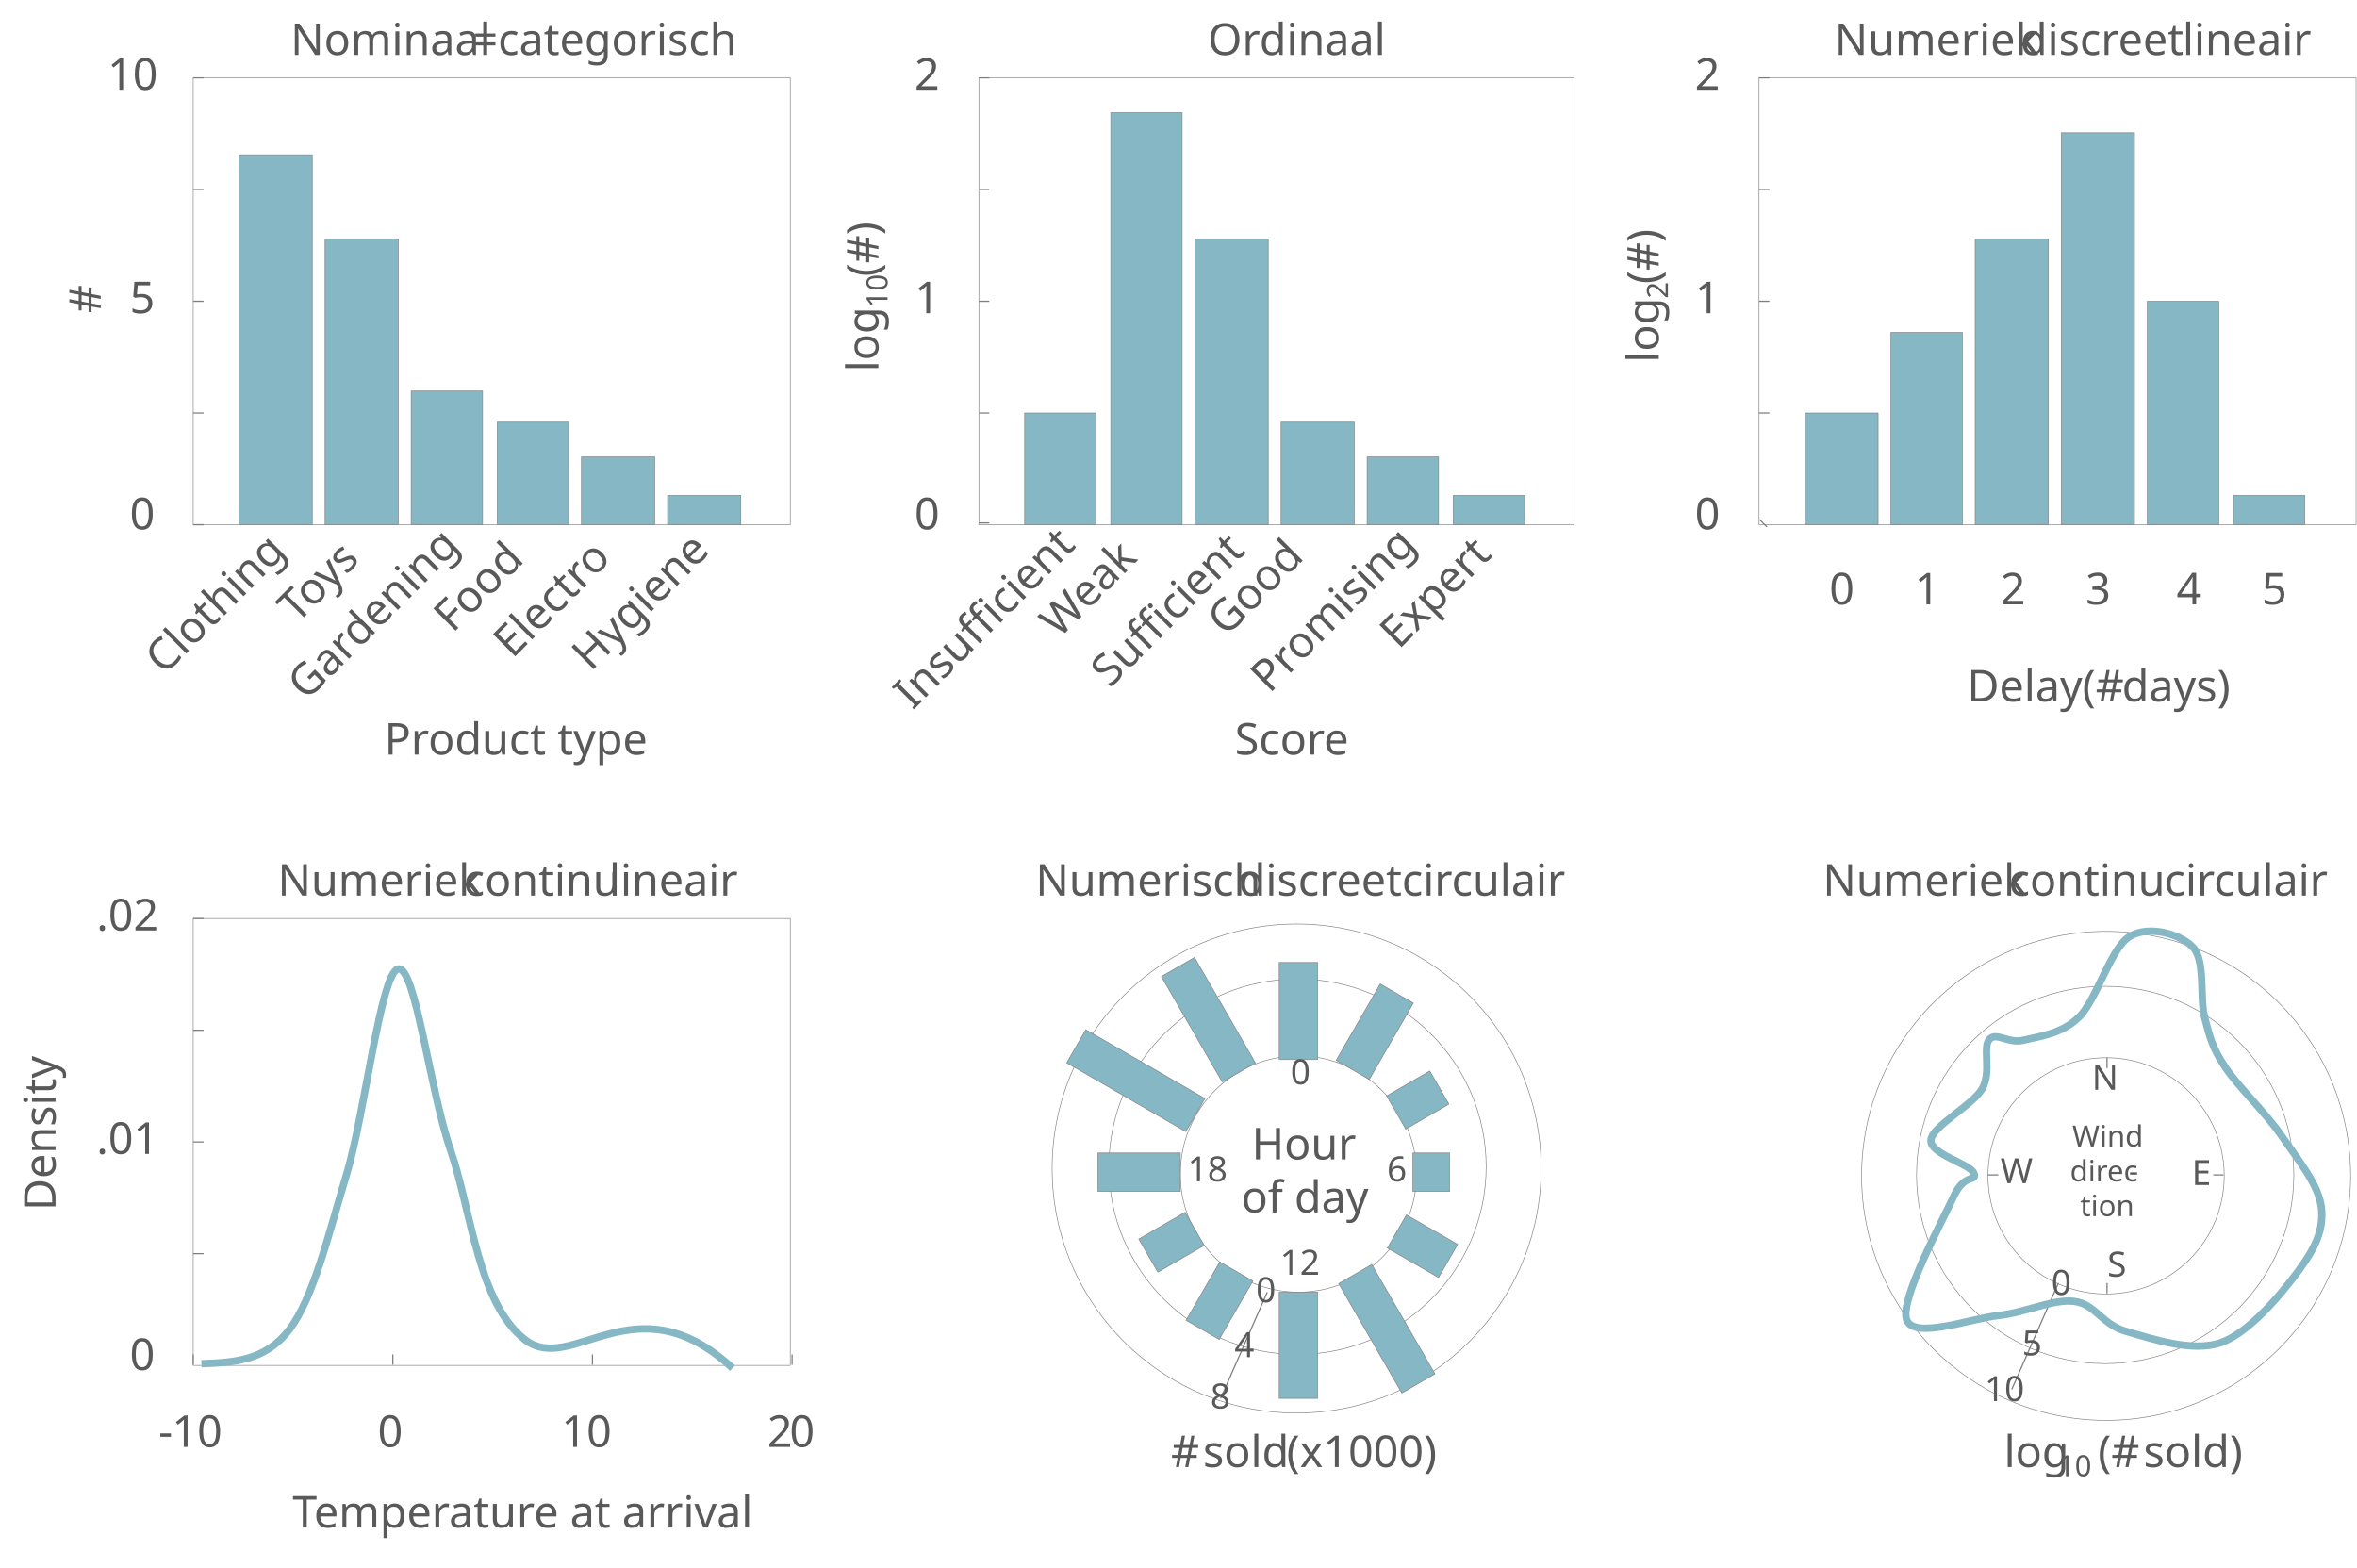
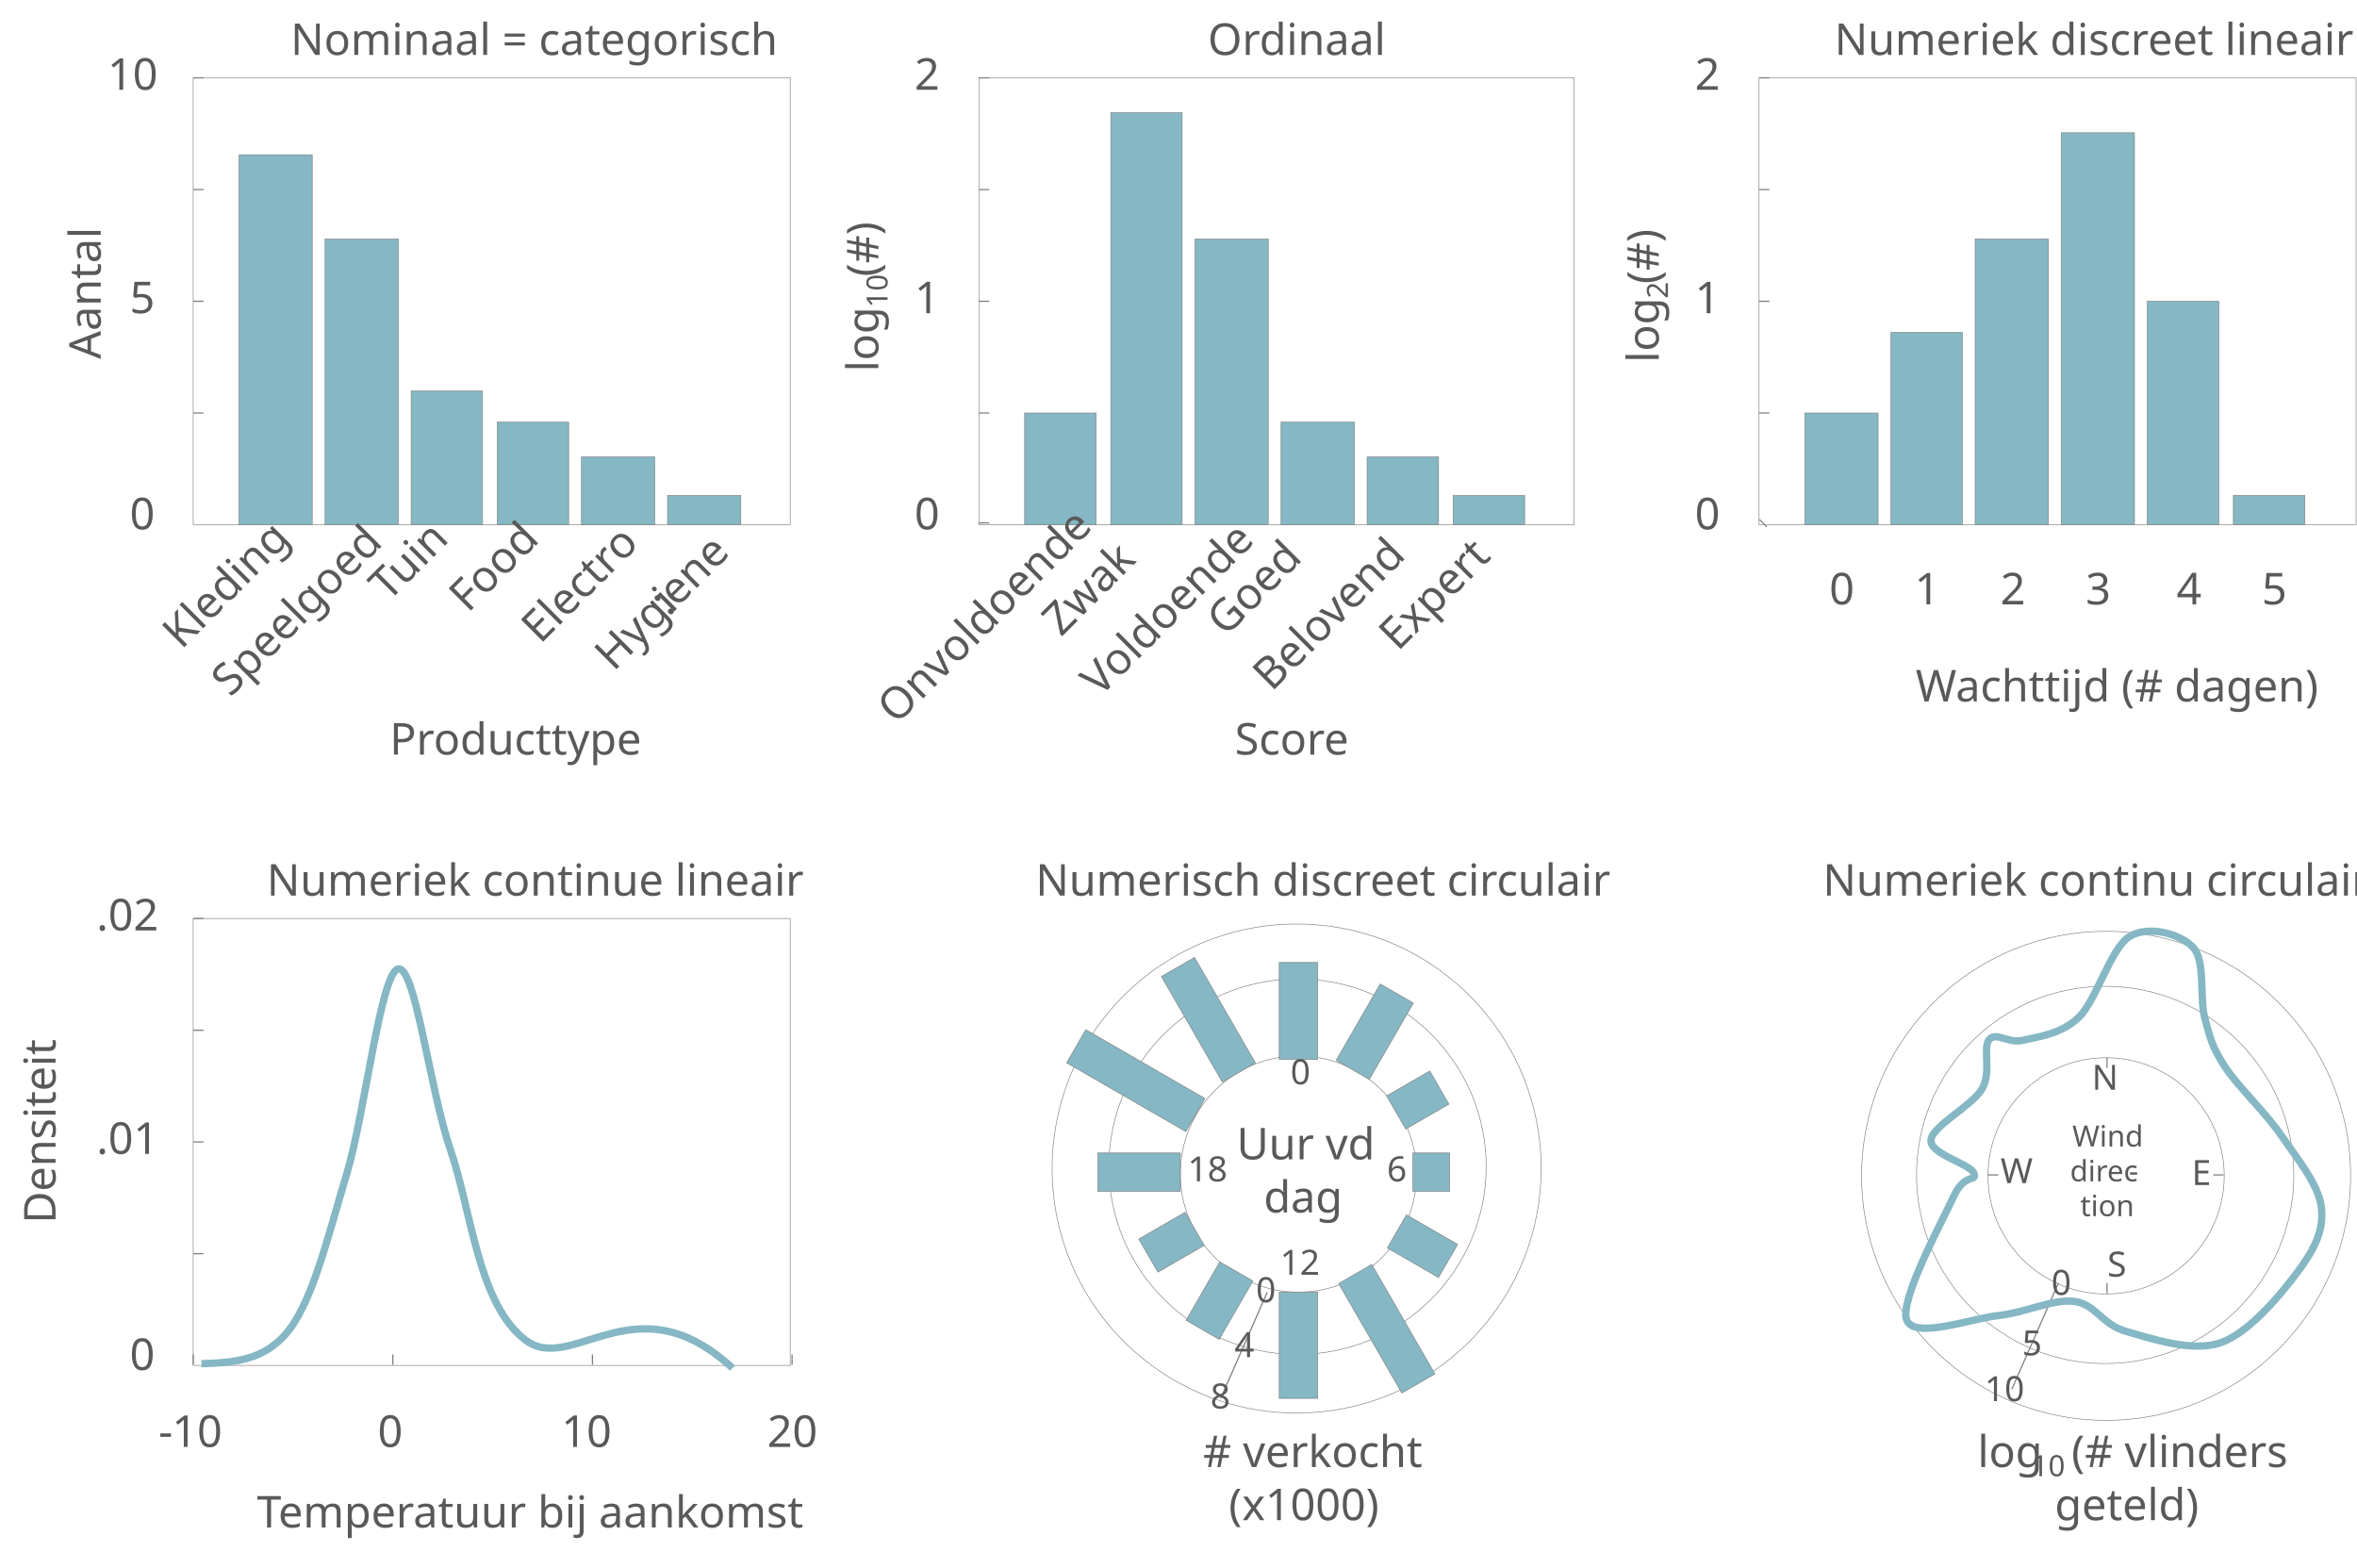
<svg xmlns="http://www.w3.org/2000/svg" width="1287" height="856" overflow="hidden">
  <defs>
    <clipPath id="clip0">
-       <path d="M-22-4 1265-4 1265 852-22 852Z" fill-rule="evenodd" clip-rule="evenodd" />
+       <rect x="-22" y="-4" width="1287" height="856" />
    </clipPath>
  </defs>
  <g clip-path="url(#clip0)" transform="translate(22 4)">
    <rect x="83.5" y="38.5" width="326" height="244" stroke="#7F7F7F" stroke-width="0.333" stroke-miterlimit="8" fill="none" />
    <rect x="108.5" y="80.5" width="40" height="202" stroke="#7F7F7F" stroke-width="0.333" stroke-miterlimit="8" fill="#85B7C4" />
    <rect x="155.5" y="126.5" width="40" height="156" stroke="#7F7F7F" stroke-width="0.333" stroke-miterlimit="8" fill="#85B7C4" />
    <rect x="202.5" y="209.5" width="39" height="73" stroke="#7F7F7F" stroke-width="0.333" stroke-miterlimit="8" fill="#85B7C4" />
    <rect x="249.5" y="226.5" width="39" height="56" stroke="#7F7F7F" stroke-width="0.333" stroke-miterlimit="8" fill="#85B7C4" />
    <rect x="295.5" y="245.5" width="40" height="37" stroke="#7F7F7F" stroke-width="0.333" stroke-miterlimit="8" fill="#85B7C4" />
    <rect x="342.5" y="266.5" width="40" height="16" stroke="#7F7F7F" stroke-width="0.333" stroke-miterlimit="8" fill="#85B7C4" />
-     <text fill="#595959" font-family="Calibri,Calibri_MSFontService,sans-serif" font-weight="400" font-size="24" transform="matrix(-1.83697e-16 -1 1 -1.83697e-16 32.9996 167)">#</text>
-     <text fill="#595959" font-family="Calibri,Calibri_MSFontService,sans-serif" font-weight="400" font-size="24" transform="matrix(0.707107 -0.707107 0.707107 0.707107 67.5735 365)">Clothing<tspan x="71.029" y="31.431">Toys</tspan>
-       <tspan x="45.034" y="64.833">Gardening</tspan>
-       <tspan x="127.667" y="95.14">Food</tspan>
-       <tspan x="166.14" y="163.312">Hygiene</tspan>
+     <text fill="#595959" font-family="Calibri,Calibri_MSFontService,sans-serif" font-weight="400" font-size="24" transform="matrix(-1.83697e-16 -1 1 -1.83697e-16 32.9997 192)">Aantal</text>
+     <text fill="#595959" font-family="Calibri,Calibri_MSFontService,sans-serif" font-weight="400" font-size="24" transform="matrix(0.707107 -0.707107 0.707107 0.707107 76.9882 351)">Kleding<tspan x="0.539" y="37.309">Speelgoed</tspan>
+       <tspan x="98.224" y="61.455">Tuin</tspan>
+       <tspan x="124.807" y="96.522">Food</tspan>
+       <tspan x="158.394" y="175.364">Hygi</tspan>
+       <tspan x="200.787" y="175.331">:</tspan>
+       <tspan x="207.572" y="175.046">ene</tspan>
    </text>
    <text fill="#595959" font-family="Calibri,Calibri_MSFontService,sans-serif" font-weight="400" font-size="24" transform="translate(48.8413 285)">0<tspan x="-12.119" y="-240">10</tspan>
      <tspan x="0" y="-118">5</tspan>
    </text>
    <path d="M0 0 5.662 0" stroke="#7F7F7F" stroke-width="0.667" stroke-miterlimit="8" fill="none" fill-rule="evenodd" transform="matrix(-1 -8.74228e-08 -8.74228e-08 1 89.1625 160.5)" />
    <path d="M0 0 5.662 0" stroke="#7F7F7F" stroke-width="0.667" stroke-miterlimit="8" fill="none" fill-rule="evenodd" transform="matrix(-1 -8.74228e-08 -8.74228e-08 1 89.1625 99.5001)" />
    <path d="M0 0 5.662 0" stroke="#7F7F7F" stroke-width="0.667" stroke-miterlimit="8" fill="none" fill-rule="evenodd" transform="matrix(-1 -8.74228e-08 -8.74228e-08 1 89.1625 38.5001)" />
    <path d="M0 0 5.662 0" stroke="#7F7F7F" stroke-width="0.667" stroke-miterlimit="8" fill="none" fill-rule="evenodd" transform="matrix(-1 -8.74228e-08 -8.74228e-08 1 89.1625 221.5)" />
-     <path d="M0 0 5.662 0" stroke="#7F7F7F" stroke-width="0.667" stroke-miterlimit="8" fill="none" fill-rule="evenodd" transform="matrix(-1 -8.74228e-08 -8.74228e-08 1 89.1625 282.5)" />
-     <text fill="#595959" font-family="Calibri,Calibri_MSFontService,sans-serif" font-weight="400" font-size="24" transform="translate(136.678 26)">Nominaal<tspan x="99.5" y="0">= </tspan>categorisch</text>
+     <text fill="#595959" font-family="Calibri,Calibri_MSFontService,sans-serif" font-weight="400" font-size="24" transform="translate(136.678 26)">Nominaal = categorisch</text>
    <rect x="512.5" y="38.5" width="325" height="244" stroke="#7F7F7F" stroke-width="0.333" stroke-miterlimit="8" fill="none" />
    <rect x="537.5" y="221.5" width="39" height="61" stroke="#7F7F7F" stroke-width="0.333" stroke-miterlimit="8" fill="#85B7C4" />
    <rect x="584.5" y="57.5" width="39" height="225" stroke="#7F7F7F" stroke-width="0.333" stroke-miterlimit="8" fill="#85B7C4" />
    <rect x="630.5" y="126.5" width="40" height="156" stroke="#7F7F7F" stroke-width="0.333" stroke-miterlimit="8" fill="#85B7C4" />
    <rect x="677.5" y="226.5" width="40" height="56" stroke="#7F7F7F" stroke-width="0.333" stroke-miterlimit="8" fill="#85B7C4" />
    <rect x="724.5" y="245.5" width="39" height="37" stroke="#7F7F7F" stroke-width="0.333" stroke-miterlimit="8" fill="#85B7C4" />
    <rect x="771.5" y="266.5" width="39" height="16" stroke="#7F7F7F" stroke-width="0.333" stroke-miterlimit="8" fill="#85B7C4" />
-     <text fill="#595959" font-family="Calibri,Calibri_MSFontService,sans-serif" font-weight="400" font-size="24" transform="matrix(0.707107 -0.707107 0.707107 0.707107 476.34 384)">Insufficient<tspan x="84.023" y="28.868">Weak</tspan>
-       <tspan x="84.623" y="67.652">Sufficient</tspan>
-       <tspan x="149.267" y="92.698">Good</tspan>
-       <tspan x="144.093" y="131.366">Promising</tspan>
-       <tspan x="210.936" y="164.267">Expert</tspan>
+     <text fill="#595959" font-family="Calibri,Calibri_MSFontService,sans-serif" font-weight="400" font-size="24" transform="matrix(0.707107 -0.707107 0.707107 0.707107 467.396 392)">Onvoldoende<tspan x="97.574" y="29.692">Zwak</tspan>
+       <tspan x="89.113" y="67.899">Voldoende</tspan>
+       <tspan x="161.082" y="93.2">Goed</tspan>
+       <tspan x="157.631" y="132.176">Belovend</tspan>
+       <tspan x="221.876" y="165.307">Expert</tspan>
    </text>
    <text fill="#595959" font-family="Calibri,Calibri_MSFontService,sans-serif" font-weight="400" font-size="24" transform="translate(477.335 285)">0<tspan x="0" y="-240">2</tspan>
      <tspan x="0" y="-118">1</tspan>
    </text>
    <path d="M0 0 5.662 0" stroke="#7F7F7F" stroke-width="0.667" stroke-miterlimit="8" fill="none" fill-rule="evenodd" transform="matrix(-1 -8.74228e-08 -8.74228e-08 1 518.163 160.5)" />
    <path d="M0 0 5.662 0" stroke="#7F7F7F" stroke-width="0.667" stroke-miterlimit="8" fill="none" fill-rule="evenodd" transform="matrix(-1 -8.74228e-08 -8.74228e-08 1 518.163 99.5001)" />
    <path d="M0 0 5.662 0" stroke="#7F7F7F" stroke-width="0.667" stroke-miterlimit="8" fill="none" fill-rule="evenodd" transform="matrix(-1 -8.74228e-08 -8.74228e-08 1 518.163 38.5001)" />
    <path d="M0 0 5.662 0" stroke="#7F7F7F" stroke-width="0.667" stroke-miterlimit="8" fill="none" fill-rule="evenodd" transform="matrix(-1 -8.74228e-08 -8.74228e-08 1 518.163 221.5)" />
    <path d="M0 0 5.662 0" stroke="#7F7F7F" stroke-width="0.667" stroke-miterlimit="8" fill="none" fill-rule="evenodd" transform="matrix(-1 -8.74228e-08 -8.74228e-08 1 518.163 281.5)" />
    <text fill="#595959" font-family="Calibri,Calibri_MSFontService,sans-serif" font-weight="400" font-size="24" transform="translate(637.495 26)">Ordinaal</text>
    <text fill="#595959" font-family="Calibri,Calibri_MSFontService,sans-serif" font-weight="400" font-size="24" transform="matrix(-1.83697e-16 -1 1 -1.83697e-16 457.626 199)">log <tspan font-size="16" x="35" y="5">10</tspan>
      <tspan x="52" y="9.55224e-15">(#)</tspan>
    </text>
    <rect x="938.5" y="38.5" width="326" height="244" stroke="#7F7F7F" stroke-width="0.333" stroke-miterlimit="8" fill="none" />
    <rect x="963.5" y="221.5" width="40" height="61" stroke="#7F7F7F" stroke-width="0.333" stroke-miterlimit="8" fill="#85B7C4" />
    <rect x="1010.5" y="177.5" width="39" height="105" stroke="#7F7F7F" stroke-width="0.333" stroke-miterlimit="8" fill="#85B7C4" />
    <rect x="1056.5" y="126.5" width="40" height="156" stroke="#7F7F7F" stroke-width="0.333" stroke-miterlimit="8" fill="#85B7C4" />
    <rect x="1103.5" y="68.5" width="40" height="214" stroke="#7F7F7F" stroke-width="0.333" stroke-miterlimit="8" fill="#85B7C4" />
    <rect x="1150.5" y="160.5" width="39" height="122" stroke="#7F7F7F" stroke-width="0.333" stroke-miterlimit="8" fill="#85B7C4" />
    <rect x="1197.5" y="266.5" width="39" height="16" stroke="#7F7F7F" stroke-width="0.333" stroke-miterlimit="8" fill="#85B7C4" />
    <text fill="#595959" font-family="Calibri,Calibri_MSFontService,sans-serif" font-weight="400" font-size="24" transform="translate(903.453 285)">0<tspan x="0" y="-240">2</tspan>
      <tspan x="0" y="-118">1</tspan>
    </text>
    <path d="M0 0 5.662 0" stroke="#7F7F7F" stroke-width="0.667" stroke-miterlimit="8" fill="none" fill-rule="evenodd" transform="matrix(-1 -8.74228e-08 -8.74228e-08 1 944.163 160.5)" />
    <path d="M0 0 5.662 0" stroke="#7F7F7F" stroke-width="0.667" stroke-miterlimit="8" fill="none" fill-rule="evenodd" transform="matrix(-1 -8.74228e-08 -8.74228e-08 1 944.163 99.5001)" />
    <path d="M0 0 5.662 0" stroke="#7F7F7F" stroke-width="0.667" stroke-miterlimit="8" fill="none" fill-rule="evenodd" transform="matrix(-1 -8.74228e-08 -8.74228e-08 1 944.163 38.5001)" />
    <path d="M0 0 5.662 0" stroke="#7F7F7F" stroke-width="0.667" stroke-miterlimit="8" fill="none" fill-rule="evenodd" transform="matrix(-1 -8.74228e-08 -8.74228e-08 1 944.163 221.5)" />
    <path d="M0 0 5.662 0" stroke="#7F7F7F" stroke-width="0.667" stroke-miterlimit="8" fill="none" fill-rule="evenodd" transform="matrix(-0.707107 -0.707107 -0.707107 0.707107 942.754 283.684)" />
-     <text fill="#595959" font-family="Calibri,Calibri_MSFontService,sans-serif" font-weight="400" font-size="24" transform="translate(979.67 26)">Numeriek<tspan x="101.5" y="0">discreet  </tspan>
-       <tspan x="190.06" y="0">lineair</tspan>
-     </text>
+     <text fill="#595959" font-family="Calibri,Calibri_MSFontService,sans-serif" font-weight="400" font-size="24" transform="translate(979.67 26)">Numeriek discreet  lineair</text>
    <text fill="#595959" font-family="Calibri,Calibri_MSFontService,sans-serif" font-weight="400" font-size="24" transform="matrix(-1.83697e-16 -1 1 -1.83697e-16 883.744 194)">log <tspan font-size="16" x="35" y="5">2</tspan>
      <tspan x="43" y="7.89897e-15">(#)</tspan>
    </text>
-     <text fill="#595959" font-family="Calibri,Calibri_MSFontService,sans-serif" font-weight="400" font-size="24" transform="matrix(0.707107 -0.707107 0.707107 0.707107 257.692 356)">Electro</text>
-     <text fill="#595959" font-family="Calibri,Calibri_MSFontService,sans-serif" font-weight="400" font-size="24" transform="translate(187.864 408)">Product type<tspan x="464.391" y="0">Score</tspan>
-       <tspan x="788.987" y="-82">0</tspan>
-       <tspan x="835.568" y="-82">1</tspan>
-       <tspan x="882.389" y="-82">2</tspan>
-       <tspan x="928.97" y="-82">3</tspan>
-       <tspan x="978.57" y="-82">4</tspan>
-       <tspan x="1025.15" y="-82">5</tspan>
-       <tspan x="864.245" y="-29">Delay </tspan>(# <tspan x="948.798" y="-29">days)</tspan>
+     <text fill="#595959" font-family="Calibri,Calibri_MSFontService,sans-serif" font-weight="400" font-size="24" transform="matrix(0.707107 -0.707107 0.707107 0.707107 272.939 348)">Electro</text>
+     <text fill="#595959" font-family="Calibri,Calibri_MSFontService,sans-serif" font-weight="400" font-size="24" transform="translate(190.784 408)">Producttype<tspan x="461.471" y="0">Score</tspan>
+       <tspan x="786.067" y="-82">0</tspan>
+       <tspan x="832.648" y="-82">1</tspan>
+       <tspan x="879.469" y="-82">2</tspan>
+       <tspan x="926.05" y="-82">3</tspan>
+       <tspan x="975.65" y="-82">4</tspan>
+       <tspan x="1022.23" y="-82">5</tspan>
+       <tspan x="833.232" y="-29">Wachttijd (# dagen)</tspan>
    </text>
    <path d="M789.5 633C789.5 689.609 743.385 735.5 686.5 735.5 629.615 735.5 583.5 689.609 583.5 633 583.5 576.391 629.615 530.5 686.5 530.5 743.385 530.5 789.5 576.391 789.5 633Z" stroke="#7F7F7F" stroke-width="0.333" stroke-miterlimit="8" fill="none" fill-rule="evenodd" />
    <path d="M819.5 634C819.5 707.73 759.73 767.5 686 767.5 612.27 767.5 552.5 707.73 552.5 634 552.5 560.27 612.27 500.5 686 500.5 759.73 500.5 819.5 560.27 819.5 634Z" stroke="#7F7F7F" stroke-width="0.333" stroke-miterlimit="8" fill="none" fill-rule="evenodd" />
    <rect x="83.5" y="497.5" width="326" height="244" stroke="#7F7F7F" stroke-width="0.333" stroke-miterlimit="8" fill="none" />
-     <text fill="#595959" font-family="Calibri,Calibri_MSFontService,sans-serif" font-weight="400" font-size="24" transform="matrix(-1.83697e-16 -1 1 -1.83697e-16 8.33286 657)">Density</text>
+     <text fill="#595959" font-family="Calibri,Calibri_MSFontService,sans-serif" font-weight="400" font-size="24" transform="matrix(-1.83697e-16 -1 1 -1.83697e-16 8.33297 664)">Densiteit</text>
    <text fill="#595959" font-family="Calibri,Calibri_MSFontService,sans-serif" font-weight="400" font-size="24" transform="translate(48.8413 744)">0<tspan x="-18.177" y="-240">.02</tspan>
      <tspan x="-18.177" y="-118">.01</tspan>
    </text>
    <path d="M0 0 5.662 0" stroke="#7F7F7F" stroke-width="0.667" stroke-miterlimit="8" fill="none" fill-rule="evenodd" transform="matrix(-1 -8.74228e-08 -8.74228e-08 1 89.1625 619.5)" />
    <path d="M0 0 5.662 0" stroke="#7F7F7F" stroke-width="0.667" stroke-miterlimit="8" fill="none" fill-rule="evenodd" transform="matrix(-1 -8.74228e-08 -8.74228e-08 1 89.1625 558.5)" />
    <path d="M0 0 5.662 0" stroke="#7F7F7F" stroke-width="0.667" stroke-miterlimit="8" fill="none" fill-rule="evenodd" transform="matrix(-1 -8.74228e-08 -8.74228e-08 1 89.1625 497.5)" />
    <path d="M0 0 5.662 0" stroke="#7F7F7F" stroke-width="0.667" stroke-miterlimit="8" fill="none" fill-rule="evenodd" transform="matrix(-1 -8.74228e-08 -8.74228e-08 1 89.1625 680.5)" />
-     <text fill="#595959" font-family="Calibri,Calibri_MSFontService,sans-serif" font-weight="400" font-size="24" transform="translate(129.631 485)">Numeriek<tspan x="101.5" y="0">continu</tspan>
-       <tspan x="180.913" y="0">lineair</tspan>
-       <tspan x="413.848" y="0">Numerisch</tspan>
-       <tspan x="524.682" y="0">discreet </tspan>circulair<tspan x="843.706" y="0">Numeriek</tspan>
-       <tspan x="945.206" y="0">continu</tspan>
-       <tspan x="1030.12" y="0">circulair</tspan>
-       <tspan x="8.114" y="345">Temperature at arrival</tspan>
-       <tspan x="-65.054" y="301">-</tspan>
-       <tspan x="-57.721" y="301">10</tspan>
-       <tspan x="154.898" y="301">10</tspan>
-       <tspan x="54.6" y="301">0</tspan>
+     <text fill="#595959" font-family="Calibri,Calibri_MSFontService,sans-serif" font-weight="400" font-size="24" transform="translate(123.631 485)">Numeriek continue lineair<tspan x="419.848" y="0">Numerisch discreet circulair</tspan>
+       <tspan x="849.706" y="0">Numeriek continu  circulair</tspan>
+       <tspan x="-5.375" y="345">Temperatuur bij aankomst</tspan>
+       <tspan x="-59.054" y="301">-</tspan>
+       <tspan x="-51.721" y="301">10</tspan>
+       <tspan x="160.898" y="301">10</tspan>
+       <tspan x="60.6" y="301">0</tspan>
    </text>
    <path d="M88 740.569C105.389 739.894 122.778 739.219 136 721.934 149.222 704.65 157.444 669.675 167.333 636.861 177.222 604.047 185.889 527.211 195.333 525.051 204.778 522.89 212.444 590.162 224 623.898 235.556 657.633 239 707.613 264.667 727.463 290.333 747.314 324.833 693.825 378 743" stroke="#85B7C4" stroke-width="4" stroke-miterlimit="8" fill="none" fill-rule="evenodd" />
    <path d="M622.5 637C622.5 601.378 651.378 572.5 687 572.5 722.622 572.5 751.5 601.378 751.5 637 751.5 672.622 722.622 701.5 687 701.5 651.378 701.5 622.5 672.622 622.5 637Z" stroke="#7F7F7F" stroke-width="0.333" stroke-miterlimit="8" fill="none" fill-rule="evenodd" />
-     <text fill="#595959" font-family="Calibri,Calibri_MSFontService,sans-serif" font-weight="400" font-size="24" transform="translate(661.467 629)">Hour <tspan x="-5.693" y="29">of day</tspan>
+     <text fill="#595959" font-family="Calibri,Calibri_MSFontService,sans-serif" font-weight="400" font-size="24" transform="translate(653.25 629)">Uur vd <tspan x="14.8" y="29">dag</tspan>
    </text>
    <path d="M0 0 5.662 0" stroke="#7F7F7F" stroke-width="0.667" stroke-miterlimit="8" fill="none" fill-rule="evenodd" transform="matrix(-4.37114e-08 -1 -1 4.37114e-08 83.5001 741.162)" />
    <path d="M0 0 5.662 0" stroke="#7F7F7F" stroke-width="0.667" stroke-miterlimit="8" fill="none" fill-rule="evenodd" transform="matrix(-4.37114e-08 -1 -1 4.37114e-08 192.5 741.162)" />
    <path d="M0 0 5.662 0" stroke="#7F7F7F" stroke-width="0.667" stroke-miterlimit="8" fill="none" fill-rule="evenodd" transform="matrix(-4.37114e-08 -1 -1 4.37114e-08 301.5 741.162)" />
    <path d="M0 0 5.662 0" stroke="#7F7F7F" stroke-width="0.667" stroke-miterlimit="8" fill="none" fill-rule="evenodd" transform="matrix(-4.37114e-08 -1 -1 4.37114e-08 410.5 741.162)" />
-     <text fill="#595959" font-family="Calibri,Calibri_MSFontService,sans-serif" font-weight="400" font-size="24" transform="translate(396.945 786)">2<tspan x="12.167" y="0">0</tspan>
-     </text>
+     <text fill="#595959" font-family="Calibri,Calibri_MSFontService,sans-serif" font-weight="400" font-size="24" transform="translate(396.945 786)">20</text>
    <rect x="676.5" y="701.5" width="21" height="58" stroke="#7F7F7F" stroke-width="0.333" stroke-miterlimit="8" fill="#85B7C4" />
    <rect x="676.5" y="521.5" width="21" height="53" stroke="#7F7F7F" stroke-width="0.333" stroke-miterlimit="8" fill="#85B7C4" />
    <rect x="749.5" y="625.5" width="20" height="21" stroke="#7F7F7F" stroke-width="0.333" stroke-miterlimit="8" fill="#85B7C4" />
    <rect x="577.5" y="625.5" width="45" height="21" stroke="#7F7F7F" stroke-width="0.333" stroke-miterlimit="8" fill="#85B7C4" />
    <path d="M708.95 696.816 727.027 686.379 761.53 746.14 743.453 756.577Z" stroke="#7F7F7F" stroke-width="0.333" stroke-miterlimit="8" fill="#85B7C4" fill-rule="evenodd" />
    <path d="M612.163 529.175 630.24 518.739 663.493 576.336 645.417 586.772Z" stroke="#7F7F7F" stroke-width="0.333" stroke-miterlimit="8" fill="#85B7C4" fill-rule="evenodd" />
    <path d="M745.582 612.441 735.146 594.364 758.71 580.759 769.146 598.836Z" stroke="#7F7F7F" stroke-width="0.333" stroke-miterlimit="8" fill="#85B7C4" fill-rule="evenodd" />
    <path d="M610.248 690.576 599.812 672.499 625.102 657.898 635.539 675.975Z" stroke="#7F7F7F" stroke-width="0.333" stroke-miterlimit="8" fill="#85B7C4" fill-rule="evenodd" />
    <path d="M735.538 677.381 745.974 659.304 773.914 675.435 763.477 693.512Z" stroke="#7F7F7F" stroke-width="0.333" stroke-miterlimit="8" fill="#85B7C4" fill-rule="evenodd" />
    <path d="M560.436 576.286 570.873 558.209 635.931 595.771 625.494 613.847Z" stroke="#7F7F7F" stroke-width="0.333" stroke-miterlimit="8" fill="#85B7C4" fill-rule="evenodd" />
    <path d="M725.66 585.366 707.583 574.929 731.658 533.231 749.735 543.667Z" stroke="#7F7F7F" stroke-width="0.333" stroke-miterlimit="8" fill="#85B7C4" fill-rule="evenodd" />
    <path d="M643.717 727.296 625.64 716.859 644.05 684.973 662.126 695.409Z" stroke="#7F7F7F" stroke-width="0.333" stroke-miterlimit="8" fill="#85B7C4" fill-rule="evenodd" />
    <text fill="#595959" font-family="Calibri,Calibri_MSFontService,sans-serif" font-weight="400" font-size="19" transform="translate(682.658 588)">0<tspan x="-5.734" y="104">12</tspan>
      <tspan x="52.636" y="53">6</tspan>
      <tspan x="-56.189" y="53">18</tspan>
    </text>
    <path d="M1063.5 638C1063.5 602.378 1092.38 573.5 1128 573.5 1163.62 573.5 1192.5 602.378 1192.5 638 1192.5 673.622 1163.62 702.5 1128 702.5 1092.38 702.5 1063.5 673.622 1063.5 638Z" stroke="#7F7F7F" stroke-width="0.333" stroke-miterlimit="8" fill="none" fill-rule="evenodd" />
    <text fill="#595959" font-family="Calibri,Calibri_MSFontService,sans-serif" font-weight="400" font-size="16" transform="translate(1109.54 622)">Wind <tspan x="-1.227" y="19">direc</tspan>
      <tspan x="30.893" y="19">-</tspan>
      <tspan x="4.333" y="38">tion</tspan>
    </text>
    <path d="M0 0 5.662 0" stroke="#7F7F7F" stroke-width="0.667" stroke-miterlimit="8" fill="none" fill-rule="evenodd" transform="matrix(-1 -8.74228e-08 -8.74228e-08 1 1069.16 637.5)" />
    <path d="M0 0 5.662 0" stroke="#7F7F7F" stroke-width="0.667" stroke-miterlimit="8" fill="none" fill-rule="evenodd" transform="matrix(-1 -8.74228e-08 -8.74228e-08 1 1192.16 637.5)" />
    <text fill="#595959" font-family="Calibri,Calibri_MSFontService,sans-serif" font-weight="400" font-size="19" transform="translate(1120.23 591)">N<tspan x="8.449" y="102">S</tspan>
      <tspan x="54.53" y="52">E</tspan>
      <tspan x="-49.918" y="51">W</tspan>
-       <tspan font-size="24" x="-502.846" y="206"># </tspan>
-       <tspan font-size="24" x="-485.346" y="206">sold </tspan>
-       <tspan font-size="24" x="-439.679" y="206">(x1000)</tspan>
+       <tspan font-size="24" x="-485.299" y="206"># verkocht </tspan>
+       <tspan font-size="24" x="-471.266" y="235">(x1000)</tspan>
    </text>
    <path d="M0 0 25.475 58.069" stroke="#7F7F7F" stroke-width="0.667" stroke-miterlimit="8" fill="none" fill-rule="evenodd" transform="matrix(-1 -8.74228e-08 -8.74228e-08 1 669.975 701.5)" />
    <text fill="#595959" font-family="Calibri,Calibri_MSFontService,sans-serif" font-weight="400" font-size="19" transform="translate(663.805 707)">0<tspan x="-24.894" y="58">8</tspan>
      <tspan x="-11.758" y="30">4</tspan>
    </text>
    <path d="M0 0 5.662 0" stroke="#7F7F7F" stroke-width="0.667" stroke-miterlimit="8" fill="none" fill-rule="evenodd" transform="matrix(-4.37114e-08 -1 -1 4.37114e-08 1128.5 579.162)" />
    <path d="M0 0 5.662 0" stroke="#7F7F7F" stroke-width="0.667" stroke-miterlimit="8" fill="none" fill-rule="evenodd" transform="matrix(-4.37114e-08 -1 -1 4.37114e-08 1128.5 702.162)" />
    <path d="M1230.5 637.5C1230.5 694.385 1184.39 740.5 1127.5 740.5 1070.61 740.5 1024.5 694.385 1024.5 637.5 1024.5 580.615 1070.61 534.5 1127.5 534.5 1184.39 534.5 1230.5 580.615 1230.5 637.5Z" stroke="#7F7F7F" stroke-width="0.333" stroke-miterlimit="8" fill="none" fill-rule="evenodd" />
    <path d="M1261.5 638C1261.5 711.73 1201.73 771.5 1128 771.5 1054.27 771.5 994.5 711.73 994.5 638 994.5 564.27 1054.27 504.5 1128 504.5 1201.73 504.5 1261.5 564.27 1261.5 638Z" stroke="#7F7F7F" stroke-width="0.333" stroke-miterlimit="8" fill="none" fill-rule="evenodd" />
    <path d="M0 0 25.475 58.069" stroke="#7F7F7F" stroke-width="0.667" stroke-miterlimit="8" fill="none" fill-rule="evenodd" transform="matrix(-1 -8.74228e-08 -8.74228e-08 1 1101.97 696.5)" />
    <text fill="#595959" font-family="Calibri,Calibri_MSFontService,sans-serif" font-weight="400" font-size="19" transform="translate(1061.66 761)">10<tspan x="20.451" y="-25">5</tspan>
      <tspan x="36.429" y="-58">0</tspan>
-       <tspan font-size="24" x="10.593" y="36">log</tspan>
-       <tspan font-size="16" x="40.093" y="41">10</tspan>
-       <tspan font-size="24" x="61.926" y="36">(# </tspan>
-       <tspan font-size="24" x="86.76" y="36">sold)</tspan>
+       <tspan font-size="24" x="-3.867" y="36">log</tspan>
+       <tspan font-size="16" x="25.633" y="41">10</tspan>
+       <tspan font-size="24" x="47.467" y="36">(# vlinders </tspan>
+       <tspan font-size="24" x="38.306" y="65">geteld)</tspan>
    </text>
    <path d="M1175.54 513.3C1182.38 520.701 1178.97 540.885 1181.85 551.723 1184.73 562.562 1185.85 567.628 1192.82 578.331 1199.78 589.033 1214.86 603.16 1223.65 615.938 1232.43 628.716 1243.98 642.661 1245.52 655 1247.07 667.338 1242.09 677.621 1232.94 689.968 1223.8 702.314 1206.32 723.583 1190.65 729.077 1174.99 734.572 1152.31 726.692 1138.96 722.937 1125.62 719.182 1122.23 707.992 1110.58 706.55 1098.94 705.107 1084.35 712.602 1069.1 714.282 1053.85 715.961 1023.16 727.459 1019.1 716.626 1015.04 705.793 1038.64 662.637 1044.75 649.282 1050.87 635.927 1057.85 641.636 1055.78 636.495 1053.72 631.354 1031.6 626.105 1032.35 618.435 1033.1 610.765 1054.99 599.621 1060.3 590.476 1065.6 581.331 1060.43 567.986 1064.19 563.567 1067.94 559.147 1074.66 565.997 1082.83 563.956 1090.99 561.915 1103.53 560.758 1113.2 551.319 1122.87 541.88 1130.45 513.657 1140.84 507.32 1151.23 500.984 1168.71 505.9 1175.54 513.3Z" stroke="#85B7C4" stroke-width="4" stroke-miterlimit="8" fill="none" fill-rule="evenodd" />
  </g>
</svg>
